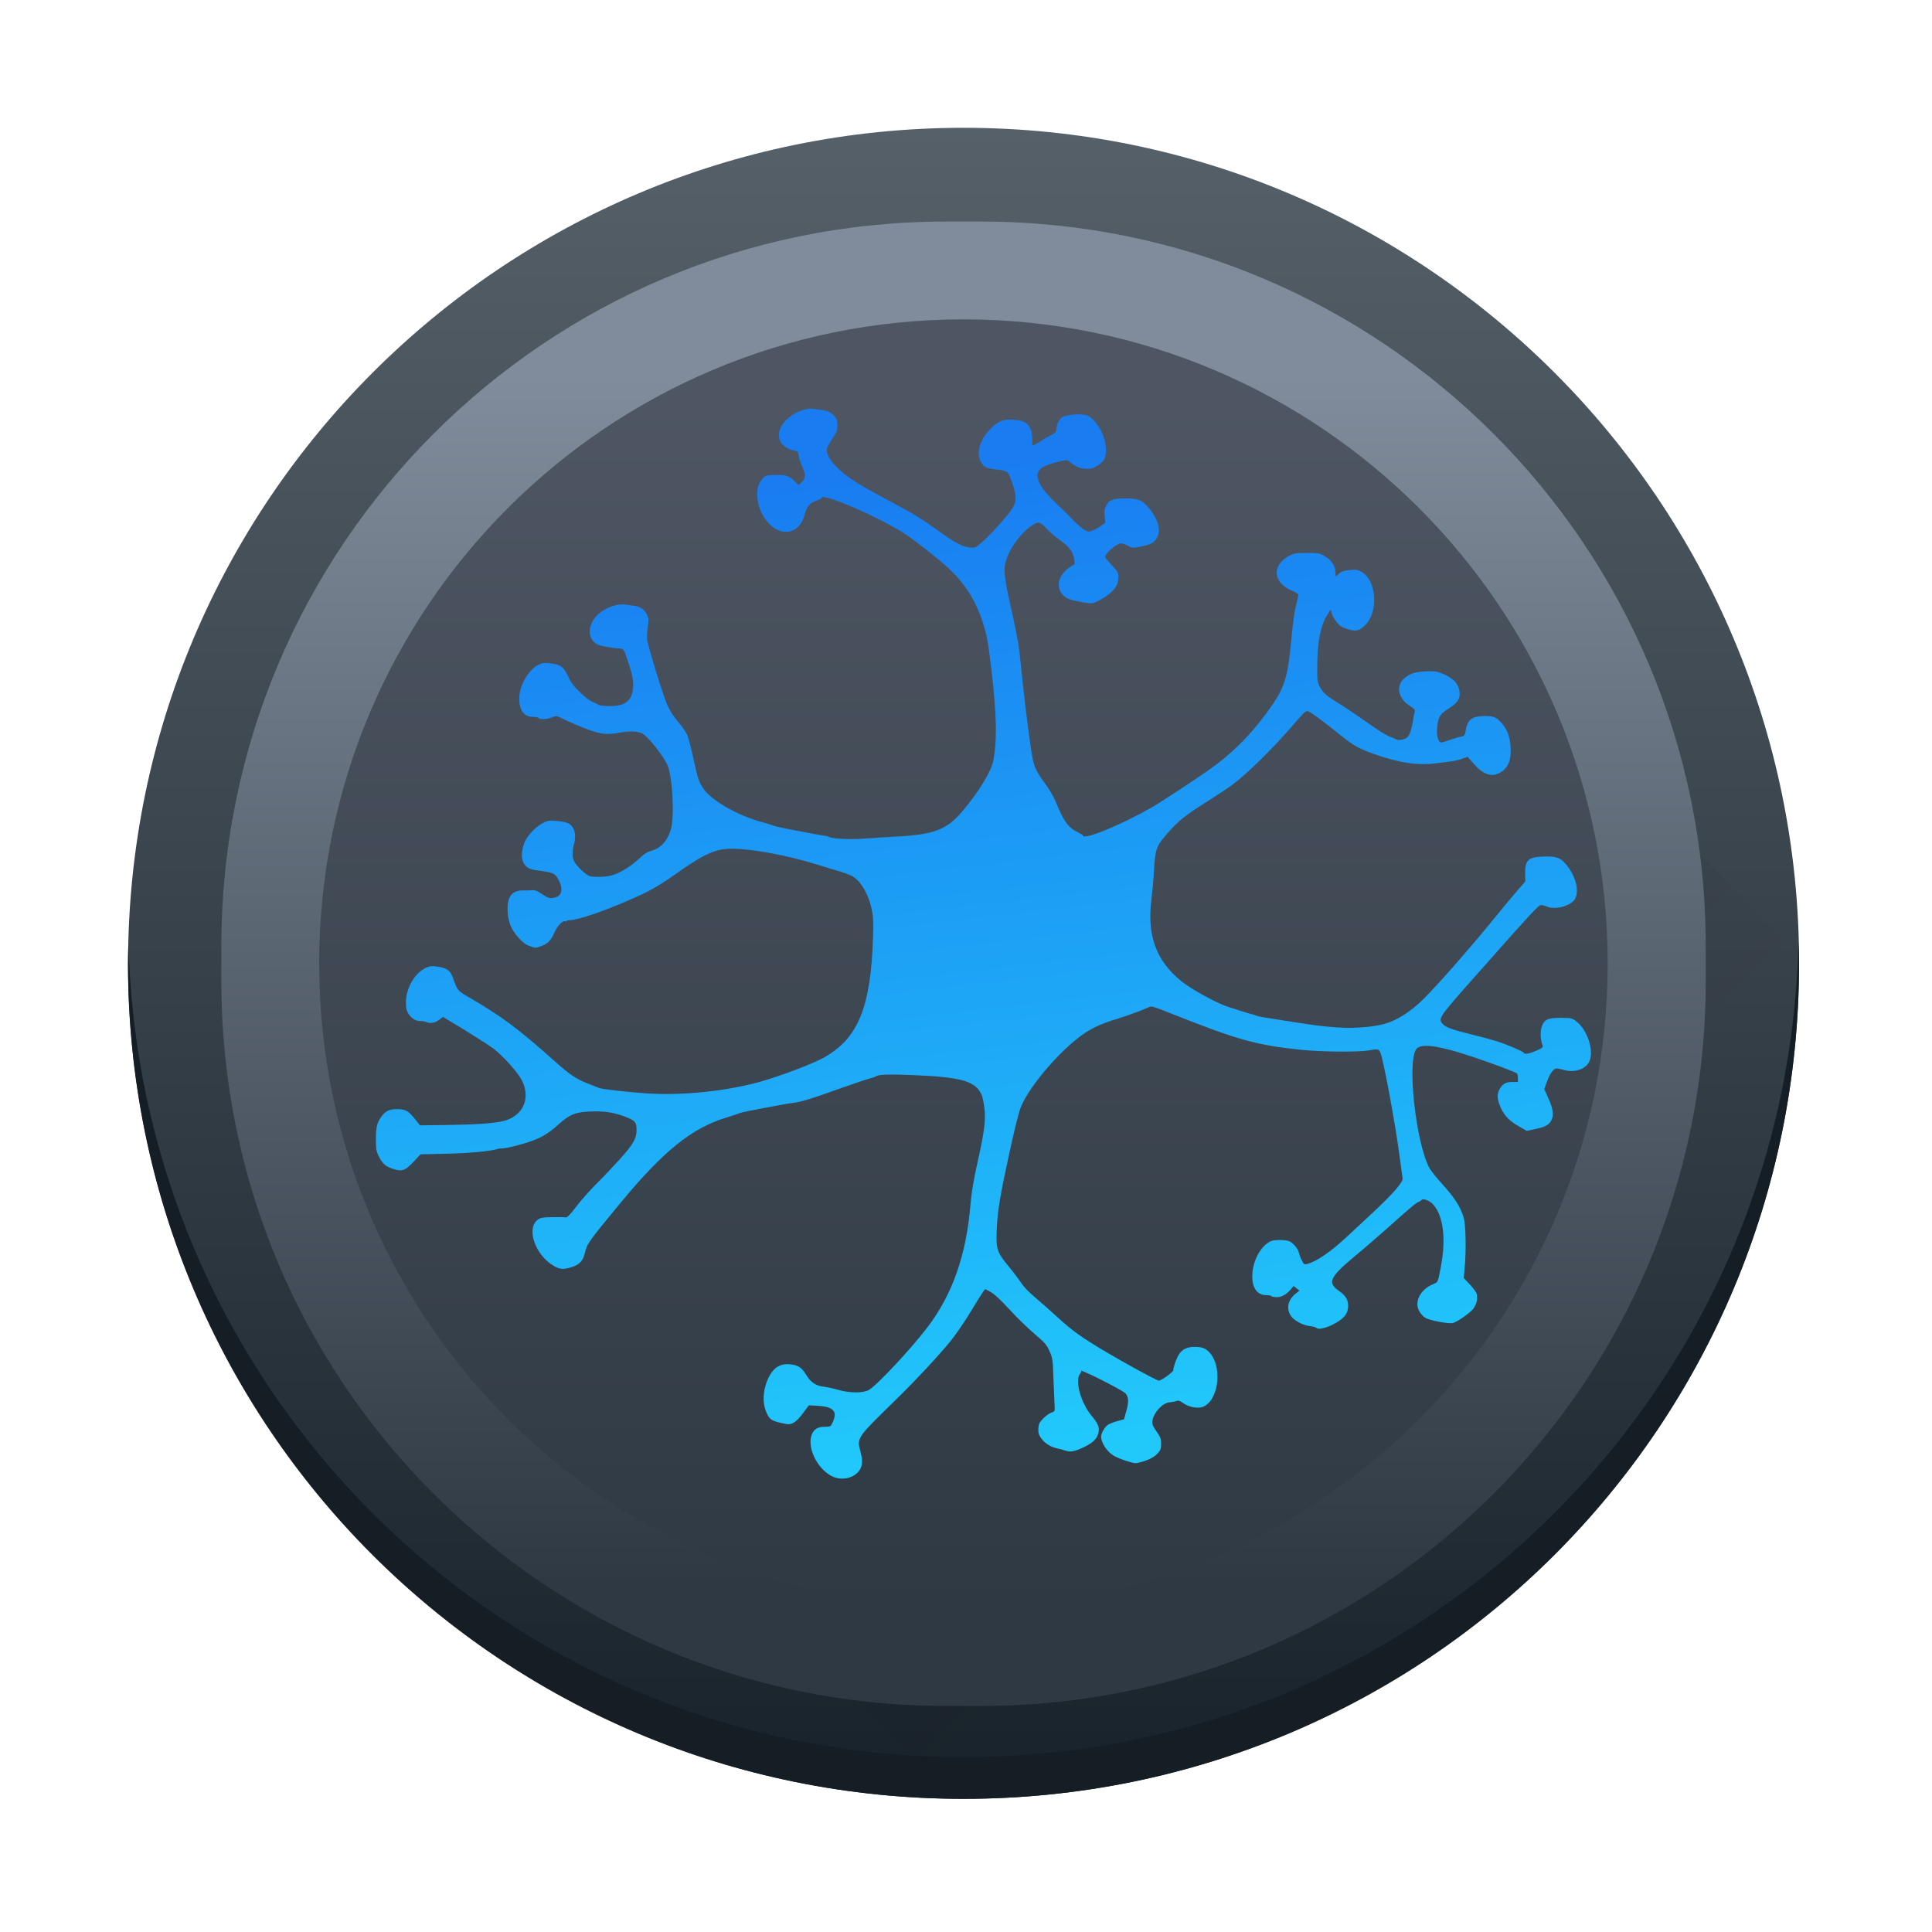
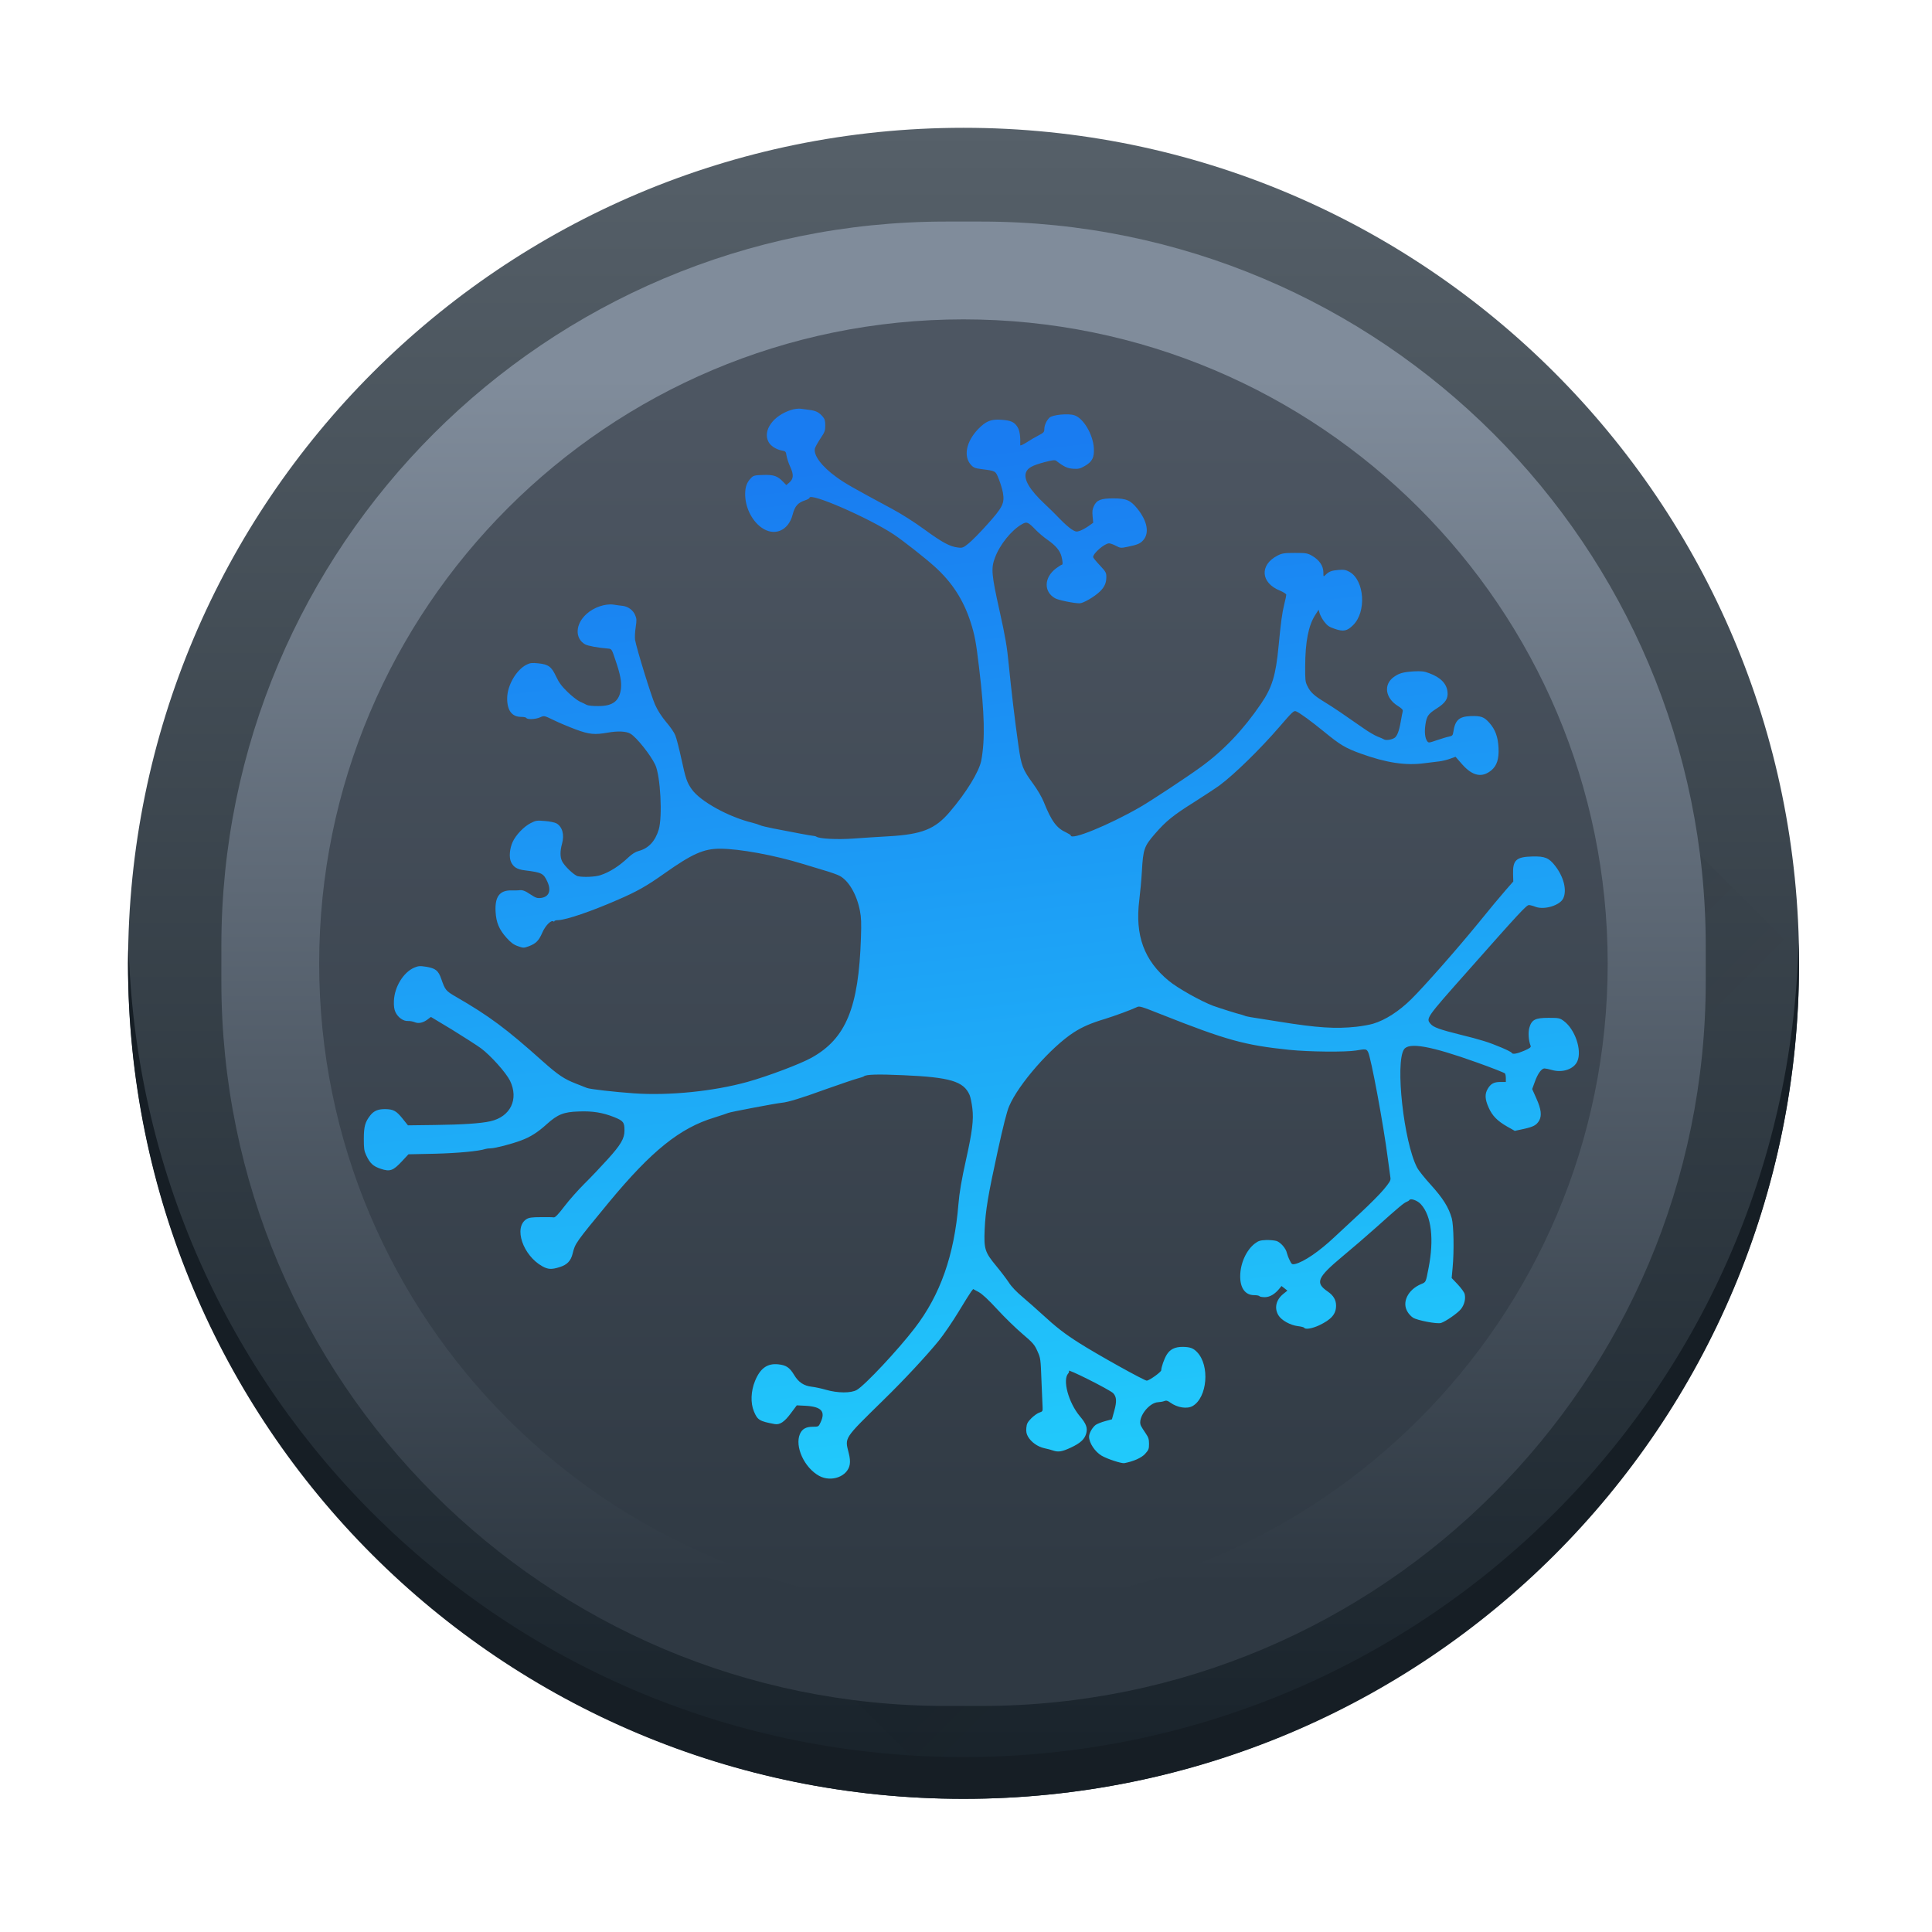
<svg xmlns="http://www.w3.org/2000/svg" width="48" height="48" version="1.1" xml:space="preserve">
  <defs>
    <linearGradient id="linearGradient4205" x2="0" y1="541.8" y2="521.8" gradientTransform="translate(.75128 .75176)" gradientUnits="userSpaceOnUse">
      <stop stop-color="#2f3943" offset="0" />
      <stop stop-color="#4d5662" offset="1" />
    </linearGradient>
    <linearGradient id="linearGradient4209" x2="0" y1="541.8" y2="521.8" gradientTransform="translate(.37321 .37365)" gradientUnits="userSpaceOnUse">
      <stop stop-color="#2f3943" offset="0" />
      <stop stop-color="#808c9b" offset="1" />
    </linearGradient>
    <linearGradient id="linearGradient4532" x1="11" x2="22" y1="13" y2="24" gradientUnits="userSpaceOnUse">
      <stop stop-color="#292c2f" offset="0" />
      <stop stop-opacity="0" offset="1" />
    </linearGradient>
-     <linearGradient id="linearGradient929" x1="6503" x2="7430.6" y1="9292" y2="411.4" gradientTransform="matrix(1.1028 0 0 1.1028 -732.09 -126.88)" gradientUnits="userSpaceOnUse">
+     <linearGradient id="linearGradient929" x1="6503" x2="7430.6" y1="9292" y2="411.4" gradientTransform="matrix(1.1028,0,0,1.1028,-732.09,-126.88)" gradientUnits="userSpaceOnUse">
      <stop stop-color="#197cf1" offset="0" />
      <stop stop-color="#21c9fb" offset="1" />
    </linearGradient>
    <linearGradient id="a-7" x2="0" y1="543.8" y2="503.8" gradientTransform="translate(-817.14)" gradientUnits="userSpaceOnUse">
      <stop stop-color="#18222a" offset="0" />
      <stop stop-color="#566069" offset="1" />
    </linearGradient>
  </defs>
  <g transform="translate(-384.57 -515.8)">
    <g transform="matrix(1.5 0 0 1.5 -192.41 -258.02)">
      <g transform="translate(-.040145 -.040313)">
        <g transform="matrix(.69194 0 0 .69194 95.103 157.33)">
          <g transform="translate(33.015 17.498)" stroke-opacity=".55" stroke-width="2.8">
            <rect transform="scale(-1,1)" x="-428.57" y="503.8" width="40" height="40" rx="20" fill="url(#a-7)" />
            <path d="m388.58 523.3c-4e-3 0.167-0.012 0.332-0.012 0.5 0 11.08 8.92 20 20 20s20-8.92 20-20c0-0.168-8e-3 -0.333-0.012-0.5-0.264 10.847-9.08 19.5-19.988 19.5-10.912 0-19.724-8.653-19.988-19.5" fill="#161e25" />
          </g>
        </g>
        <path transform="translate(384.57 515.8)" d="m22 8-14 14 8 8c7.756 0 14-6.244 14-14z" fill="url(#linearGradient4532)" fill-rule="evenodd" opacity=".2" />
        <rect x="388.36" y="519.59" width="24.586" height="24.586" rx="12" ry="12" fill="url(#linearGradient4209)" stroke-width=".8" />
        <rect x="389.98" y="521.21" width="21.342" height="21.342" rx="10.671" ry="10.671" fill="url(#linearGradient4205)" />
-         <g transform="matrix(.0015268 0 0 -.0016923 391.96 540.42)" fill="#197cf1">
+         <g transform="matrix(.0015268 0 0 -.0016923 391.76 540.42)" fill="#197cf1">
          <path d="m3958.2 10466c-198.51-55.141-315.41-202.92-249.24-314.3 22.056-38.598 83.814-73.889 143.37-83.814 41.907-6.617 45.216-9.925 51.832-50.73 4.411-24.262 22.056-73.888 40.804-110.28 39.702-78.3 35.29-118-14.337-155.5l-28.673-22.056-31.982 29.776c-62.861 59.552-102.56 72.786-217.26 69.478-93.74-2.206-108.08-5.514-133.44-29.776-45.216-41.907-62.861-86.02-63.964-153.29-1.103-127.93 67.272-258.06 172.04-328.64 141.16-94.842 298.86-36.393 344.08 126.82 23.159 79.403 55.141 112.49 131.24 135.65 27.57 7.72 50.73 19.851 50.73 25.365 0 56.244 638.53-194.1 914.24-358.42 106.97-65.066 333.05-224.98 444.44-315.41 187.48-152.19 310.99-325.33 388.19-540.38 46.318-130.13 59.552-195.2 93.74-455.46 58.449-441.13 65.066-693.67 23.159-899.9-23.159-109.18-159.91-312.1-341.87-503.99-159.91-169.83-302.17-220.56-667.21-239.31-109.18-5.514-281.22-15.44-381.58-22.056-173.14-11.028-366.14-2.206-399.22 18.748-6.617 4.411-24.262 7.72-39.702 8.823-28.673 2.206-183.07 28.673-429 71.683-68.375 12.131-132.34 26.468-143.37 31.982-9.925 4.411-46.318 15.44-79.403 23.159-259.16 56.244-566.85 209.54-659.49 327.54-52.935 68.375-66.169 103.66-112.49 296.66-24.262 101.46-54.038 205.12-66.169 231.59-11.028 26.468-55.141 84.917-98.151 129.03-49.627 54.038-91.534 111.38-120.21 168.73-41.907 82.711-201.82 551.41-218.36 637.43-3.308 23.159-1.103 77.197 6.617 121.31 12.131 71.683 11.028 84.917-5.514 120.21-22.056 48.524-76.094 83.814-133.44 90.431-24.262 2.206-68.375 7.72-99.254 12.131-92.637 12.131-217.26-26.468-296.66-92.637-120.21-98.151-126.82-237.11-14.337-295.56 29.776-15.44 141.16-34.187 251.44-41.907 37.496-3.308 38.599-4.411 79.403-115.8 51.832-135.65 67.272-210.64 58.449-277.91-16.542-119.1-87.123-168.73-243.72-168.73-55.141-1.103-112.49 4.411-126.82 11.028-14.337 7.72-48.524 22.056-76.094 33.084-27.57 12.131-87.123 54.038-133.44 94.842-62.861 55.141-92.637 91.534-122.41 148.88-49.627 97.048-83.814 120.21-191.89 130.13-68.375 6.617-90.431 4.411-127.93-12.131-112.49-50.73-210.64-202.92-211.74-328.64-1.103-120.21 51.832-183.07 151.09-183.07 27.57 0 54.038-4.411 57.347-11.028 11.028-16.542 99.254-13.234 148.88 6.617 44.113 17.645 44.113 17.645 147.78-27.57 57.347-25.365 165.42-66.169 240.41-91.534 145.57-48.524 205.12-52.935 344.08-30.879 109.18 17.645 200.71 14.337 247.03-9.925 66.169-34.187 220.56-209.54 270.19-305.48 56.244-109.18 79.403-506.19 37.496-633.02-38.599-114.69-111.38-184.17-217.26-209.54-34.187-7.72-72.786-29.776-109.18-60.655-102.56-87.123-202.92-145.57-306.58-176.45-55.141-16.542-184.17-22.056-244.83-9.925-40.804 8.823-147.78 101.46-172.04 148.88-20.954 39.701-20.954 100.36 1.103 169.83 26.468 89.328 3.308 164.32-60.655 198.51-17.645 8.823-74.992 19.851-125.72 23.159-84.917 6.617-98.151 5.514-154.39-20.954-72.786-33.085-161.01-115.8-195.2-184.17-33.084-65.066-40.804-151.09-17.645-196.3 26.468-50.73 67.272-72.786 149.98-81.609 184.17-20.954 201.82-28.673 243.72-110.28 45.216-88.226 18.748-149.98-69.478-159.91-39.701-4.411-57.346 1.103-112.49 34.187-61.758 37.496-89.328 46.318-127.93 40.804-8.822-1.103-46.318-2.206-82.711-1.103-125.72 1.103-177.55-62.861-168.73-208.43 6.617-106.97 38.599-174.25 119.1-255.85 47.421-47.421 77.197-67.272 123.52-81.609 57.347-18.748 63.964-18.748 116.9-1.103 78.3 26.468 109.18 54.038 147.78 134.54 33.085 68.375 94.842 124.62 120.21 109.18 5.514-4.411 9.925-3.308 9.925 2.206 0 4.411 18.748 9.925 41.907 9.925 90.431 3.308 358.42 86.02 641.84 197.4 215.05 83.814 316.51 135.65 512.81 261.37 299.97 190.79 423.48 240.41 599.93 240.41 210.64 0 594.42-63.964 899.9-148.88 55.141-15.44 156.6-43.01 226.08-61.758 69.478-17.645 147.78-43.01 173.14-55.141 98.151-47.421 186.38-184.17 219.46-341.87 14.337-63.963 16.542-120.21 11.028-263.57-24.262-683.75-162.11-987.02-535.97-1174.5-123.52-61.758-469.8-179.76-692.57-236-369.44-92.637-851.38-136.75-1234.1-112.49-209.54 13.234-480.83 40.804-510.61 52.935-8.822 3.308-61.758 22.056-118 41.907-129.03 45.216-194.1 84.917-360.62 218.36-395.91 319.82-580.08 443.33-941.81 631.92-109.18 57.347-116.9 65.066-158.81 174.25-31.982 82.711-61.758 103.66-161.01 119.1-69.478 9.925-87.123 8.823-131.24-7.72-118-45.216-215.05-187.48-221.67-324.23-2.206-54.038 2.206-82.712 16.542-111.38 26.468-51.832 86.02-90.431 135.65-87.123 20.954 1.103 52.935-4.411 71.683-11.028 40.804-16.542 91.534-7.72 140.06 25.365l37.496 25.365 229.39-124.62c124.62-69.478 265.78-151.09 313.2-181.97 105.87-70.58 272.4-239.31 315.41-317.61 97.048-180.86 5.514-352.9-213.95-397.01-102.56-20.954-302.17-33.084-604.34-36.393l-288.94-3.308-60.655 68.375c-66.169 73.889-98.151 89.328-187.48 90.431-77.197 0-120.21-16.542-159.91-60.655-56.244-65.066-70.58-108.08-70.58-230.49 0-94.842 3.308-116.9 25.365-159.91 41.907-80.506 74.992-108.08 158.81-133.44 99.254-29.776 133.44-18.748 228.28 72.786l71.683 69.478 286.73 5.514c248.13 5.514 479.73 25.365 547 46.318 9.925 3.308 37.496 6.617 60.655 6.617 48.524 1.103 223.87 41.907 327.54 77.197 100.36 33.085 180.86 79.403 277.91 158.81 118 95.945 184.17 120.21 347.39 124.62 151.09 5.514 260.27-11.028 383.78-55.141 100.36-36.393 112.49-50.73 112.49-131.24 0-78.3-39.702-138.96-180.86-280.12-73.889-73.889-187.48-181.97-254.75-241.52-66.169-59.552-164.32-158.81-216.15-220.56-68.375-80.506-100.36-110.28-115.8-108.08-11.028 2.206-74.992 3.308-142.26 2.206-93.74 0-127.93-4.411-154.39-19.851-140.06-81.609-38.599-354 173.14-460.98 61.758-30.879 100.36-33.085 188.58-7.72 79.403 22.056 121.31 60.655 140.06 132.34 27.57 100.36 30.879 104.77 392.6 500.68 463.18 505.09 771.97 728.96 1144.7 830.42 76.094 22.056 144.47 41.907 149.98 45.216 12.131 7.72 516.12 93.74 578.98 99.254 70.58 5.514 212.84 45.216 496.27 137.85 145.57 46.318 292.25 91.534 325.33 99.254 33.085 7.72 66.169 17.645 71.683 22.056 25.365 18.748 148.88 22.056 424.59 11.028 509.5-19.851 658.38-59.552 722.35-194.1 9.925-20.954 23.159-79.403 29.776-130.13 15.44-111.38-1.103-229.39-68.375-501.78-48.524-196.3-72.786-325.33-82.711-436.72-45.216-498.47-196.3-887.77-474.21-1213.1-183.07-215.05-538.18-556.92-627.5-604.34-62.861-33.085-208.43-31.982-335.26 1.103-49.627 13.234-119.1 26.468-153.29 29.776-86.02 8.823-143.37 43.01-190.79 113.59-49.627 74.992-88.226 98.151-174.25 105.87-118 11.028-195.2-38.599-251.44-163.22-45.216-100.36-49.627-215.05-12.131-296.66 38.599-84.917 59.552-97.048 223.87-124.62 56.244-9.925 106.97 19.851 176.45 104.77l65.066 78.3 97.048-4.411c169.83-8.823 216.15-55.141 162.11-159.91-22.056-44.113-23.159-45.216-83.814-45.216-74.992 0-116.9-20.954-141.16-70.58-58.449-122.41 47.421-330.85 208.43-410.25 133.44-65.066 309.89-5.514 331.95 111.38 5.514 30.879 2.206 66.169-12.131 115.8-41.907 149.98-55.141 132.34 374.96 512.81 228.28 200.71 470.9 436.72 604.34 584.49 54.038 60.655 149.98 187.48 212.84 281.22 62.861 93.74 124.62 183.07 136.75 197.4l22.056 25.365 58.449-28.673c39.701-18.748 105.87-74.992 202.92-169.83 79.403-78.3 202.92-186.38 273.5-240.41 114.69-88.226 131.24-105.87 162.11-168.73 34.187-68.375 35.29-73.889 44.113-292.25 5.514-121.31 11.028-239.31 12.131-260.27 2.206-34.187-1.103-38.599-34.187-48.524-20.954-5.514-59.552-30.879-87.123-55.141-41.907-38.599-50.73-52.935-55.141-94.842-3.308-37.496 1.103-58.449 17.645-84.917 34.187-54.038 104.77-99.254 175.35-113.59 34.187-6.617 78.3-16.542 97.048-23.159 57.347-17.645 98.151-11.028 192.99 28.673 101.46 43.01 146.67 79.403 165.42 134.54 18.748 57.347 2.206 98.151-68.375 173.14-122.41 132.34-189.68 354-125.72 417.97 8.823 8.822 12.131 19.851 7.72 24.262-29.776 30.879 442.23-183.07 479.73-217.26 37.496-35.29 40.804-80.506 12.131-173.14l-25.365-82.711-72.786-17.645c-40.804-9.925-86.02-26.468-102.56-36.393-36.393-24.262-72.786-81.609-72.786-115.8 0-60.655 63.964-147.78 136.75-186.38 62.861-33.085 215.05-77.197 245.93-72.786 101.46 17.645 186.38 51.832 226.08 91.534 37.496 37.496 41.907 47.421 41.907 97.048 0 46.318-6.617 63.963-37.496 104.77-20.954 26.468-43.01 59.552-50.73 72.786-39.702 74.992 84.917 227.18 188.58 230.49 20.954 1.103 50.73 5.514 65.066 11.028 20.954 7.72 36.393 4.411 66.169-15.439 76.094-49.627 181.97-63.963 241.52-33.085 158.81 82.711 188.58 395.91 48.524 527.15-41.907 39.702-76.094 50.73-157.7 51.832-82.711 0-137.85-24.262-173.14-78.3-26.468-38.599-58.449-121.31-58.449-151.09-1.103-16.542-120.21-94.842-155.5-101.46-19.851-4.411-544.79 259.16-737.79 370.55-157.7 90.431-245.93 152.19-402.53 282.32-54.038 45.216-147.78 119.1-206.23 164.32-67.272 50.73-124.62 104.77-151.09 143.37-24.262 33.085-86.02 106.97-137.85 163.22-122.41 133.44-133.44 165.42-124.62 354 8.822 186.38 36.393 335.26 141.16 767.56 60.655 249.24 99.254 388.19 124.62 441.13 100.36 213.95 453.26 577.88 701.39 722.35 93.74 54.038 185.27 90.431 336.36 131.24 102.56 28.673 281.22 87.123 350.7 116.9 25.365 11.028 48.524 4.411 266.88-73.889 703.6-251.44 901-299.97 1384-345.18 217.26-19.851 605.45-23.159 722.35-6.617 106.97 16.542 113.59 15.44 131.24-13.234 30.879-46.318 169.83-721.24 215.05-1044.4 13.234-88.226 25.365-173.14 28.673-189.68 3.308-24.262-8.823-43.01-74.992-114.69-43.01-46.318-156.6-148.88-250.34-227.18-93.739-78.3-220.56-184.17-280.12-234.9-165.42-141.16-335.26-245.93-431.2-265.78-29.776-5.514-36.393-2.206-56.243 36.393-13.234 23.159-26.468 55.141-30.879 71.683-9.926 45.216-69.478 105.87-113.59 118-20.954 5.514-71.683 9.925-112.49 8.822-62.861-2.206-82.711-7.72-121.31-34.187-92.637-63.963-157.7-194.1-158.81-316.51-2.206-118 54.038-188.58 149.98-188.58 28.673 0 54.038-4.411 58.449-9.925 3.308-5.514 29.776-9.925 58.449-9.925 54.038 0 110.28 29.776 159.91 86.02l20.953 23.159 31.982-22.056 31.982-23.159-44.113-31.982c-79.403-57.347-100.36-138.96-52.935-209.54 31.981-48.524 129.03-97.048 210.64-105.87 34.187-3.308 65.066-11.028 68.375-15.44 12.131-19.851 84.917-8.822 162.11 23.159 133.44 57.347 184.17 110.28 184.17 192.99 0 56.244-29.776 100.36-90.431 137.85-138.96 86.02-115.8 135.65 158.81 342.98 99.253 73.889 263.57 201.82 366.14 284.53 249.24 201.82 303.28 241.52 330.84 250.34 13.234 4.411 26.468 12.131 29.776 17.645 13.234 19.851 89.329-4.411 125.72-41.907 113.59-112.49 143.37-341.87 82.711-621.99-30.879-144.47-27.57-138.96-81.609-158.81-143.37-55.141-210.64-178.66-146.67-271.29 13.233-20.954 39.701-46.318 59.552-57.347 44.113-26.468 262.47-63.964 303.28-51.832 50.73 14.337 180.86 95.945 216.15 135.65 37.496 43.01 52.936 99.254 40.805 146.67-3.309 16.542-37.496 58.449-73.889 93.74l-67.272 63.964 9.925 97.048c17.645 166.53 12.131 417.97-8.822 487.45-33.085 106.97-95.945 196.3-224.98 325.33-67.272 66.169-135.65 143.37-151.09 170.94-144.47 249.24-239.31 1025.6-142.26 1156.9 52.935 71.683 288.94 34.187 790.72-127.93 164.32-52.935 301.07-101.46 305.48-108.08 4.411-5.514 8.822-27.57 8.822-46.318v-36.393h-57.346c-71.683 0-104.77-16.542-137.85-65.066-35.29-51.832-31.981-104.77 8.823-186.38 39.701-80.506 93.74-130.13 202.92-186.38l80.505-40.804 97.048 18.748c104.77 20.954 136.75 36.393 166.53 80.506 30.879 48.524 23.159 112.49-28.673 216.15l-46.319 93.74 28.674 70.58c30.879 79.403 72.786 131.24 104.77 131.24 11.029 0 48.525-6.617 81.609-15.44 114.69-29.776 239.31 8.822 275.7 87.123 50.729 106.97-25.365 310.99-147.78 392.6-43.01 28.673-52.935 30.879-165.42 30.879-144.47 0-183.07-17.645-208.43-97.048-14.336-46.318-8.822-125.72 14.337-177.55 5.514-13.234-11.028-24.262-70.58-47.421-77.198-29.776-126.82-37.496-134.54-20.954-5.514 14.337-191.89 86.02-301.07 115.8-54.038 15.44-170.94 44.113-259.16 62.861-216.15 48.524-288.94 71.683-318.72 103.66-52.935 56.244-57.346 51.832 404.74 521.63 553.62 564.64 634.12 642.94 660.59 642.94 12.131 0 45.216-7.72 72.786-17.645 94.843-31.982 264.68 14.337 299.97 83.814 40.804 79.403 5.514 208.43-88.226 317.61-67.271 78.3-112.49 94.842-247.03 91.534-175.35-3.308-213.95-35.29-209.54-173.14l2.206-71.683-82.711-84.917c-45.216-46.318-184.17-196.3-306.58-333.05-222.77-245.93-578.98-610.96-716.83-733.37-133.44-119.1-282.32-205.12-413.56-240.41-36.393-9.925-118-23.159-180.86-29.776-227.18-22.056-422.38-11.028-839.25 49.627-142.26 20.954-281.22 40.804-308.79 44.113-27.57 4.411-57.347 9.925-66.169 14.337-8.822 3.308-24.262 7.72-33.084 9.925-40.804 7.72-233.8 62.861-308.79 87.123-130.13 44.113-383.78 172.04-479.73 243.72-269.09 199.61-368.34 445.54-320.92 789.62 9.925 71.683 23.159 200.71 28.673 286.73 13.234 211.74 24.262 241.52 141.16 362.83 122.41 126.82 196.3 180.86 437.82 317.61 109.18 62.861 228.28 133.44 264.68 157.7 159.91 106.97 444.44 358.42 649.56 573.47 141.16 147.78 155.5 159.91 179.76 149.98 39.702-14.337 165.42-98.151 302.17-198.51 176.45-130.13 230.49-159.91 399.22-215.05 277.91-90.431 488.55-119.1 692.57-93.74 57.347 6.617 129.03 14.337 158.81 17.645 30.879 3.308 82.711 14.337 115.8 25.365l60.655 19.851 71.683-73.889c113.59-115.8 216.15-134.54 318.72-57.347 58.449 45.216 81.608 110.28 76.094 217.26-5.514 108.08-35.29 180.86-99.253 245.93-57.347 58.449-90.431 69.478-202.92 66.169-126.82-4.411-169.83-39.702-188.58-157.7-5.514-30.879-11.028-36.393-46.318-43.01-22.057-3.308-80.506-19.851-131.24-35.29-89.328-27.57-91.534-27.57-106.97-7.72-23.159 30.879-29.776 90.431-17.645 162.11 14.336 83.814 30.879 103.66 124.62 157.7 92.637 52.935 123.52 95.945 114.69 162.11-9.925 80.506-76.094 141.16-199.61 181.97-52.935 18.748-84.917 20.954-165.42 17.645-113.59-6.617-159.91-17.645-217.26-55.141-113.59-72.786-93.74-205.12 41.907-282.32 43.01-24.262 58.45-38.599 55.141-51.832-3.308-9.925-13.234-56.244-22.056-102.56-17.645-93.74-40.805-146.67-70.581-161.01-33.084-17.645-90.431-24.262-110.28-13.234-9.925 5.514-43.01 18.748-72.786 28.673-29.776 11.028-97.048 46.318-148.88 79.403-215.05 135.65-324.23 202.92-422.38 256.96-116.9 63.963-155.5 97.048-188.58 158.81-22.056 39.701-24.262 60.655-23.159 192.99 1.103 238.21 35.29 397.01 108.08 499.58l37.496 52.935 12.131-37.496c7.72-20.954 29.776-58.449 51.833-82.711 31.981-37.496 52.935-49.627 115.8-68.375 90.431-27.57 130.13-19.851 192.99 36.393 148.88 129.03 125.72 440.02-37.496 522.74-39.701 19.851-61.758 23.159-120.21 18.748-74.992-5.514-103.66-15.44-141.16-49.627-22.056-18.748-22.056-18.748-22.056 27.57-1.103 61.758-43.01 118-119.1 158.81-52.935 27.57-66.169 29.776-189.68 29.776-114.69 0-140.06-3.308-187.48-25.365-198.51-91.534-185.27-267.98 26.468-344.08 37.496-14.337 67.272-31.982 67.272-39.701 0-8.823-9.926-50.73-22.057-93.74-23.159-86.02-35.29-165.42-61.758-412.45-29.776-282.32-69.478-401.43-189.68-560.23-192.99-255.85-404.73-456.57-651.77-618.68-159.91-104.77-532.66-326.43-662.79-394.81-338.57-175.35-749.92-327.54-749.92-275.7 0 4.411-22.056 16.542-49.627 28.673-104.77 43.01-159.91 110.28-245.93 304.38-17.645 39.702-67.272 116.9-111.38 170.94-115.8 142.26-129.03 174.25-161.01 377.16-38.599 245.93-78.3 548.1-104.77 791.82-18.748 173.14-35.29 264.68-99.254 523.84-88.226 356.21-93.74 416.87-50.73 520.53 52.935 129.03 179.76 271.29 295.56 329.74 50.73 26.468 65.066 19.851 146.67-56.244 30.879-28.673 88.226-72.786 129.03-98.151 88.226-55.141 135.65-106.97 151.09-163.22 14.337-50.73 15.439-80.506 3.308-80.506-5.514 0-33.084-15.44-60.655-34.187-132.34-88.226-138.96-228.28-13.234-293.35 35.29-18.748 209.54-50.73 267.98-49.627 40.804 1.103 159.91 63.964 218.36 114.69 50.73 44.113 70.58 84.917 70.58 142.26 0 43.01-5.514 51.832-71.683 115.8-39.702 37.496-71.683 73.889-71.683 79.403 0 37.496 124.62 134.54 173.14 134.54 13.234 0 47.421-11.028 74.992-24.262 46.318-22.056 54.038-23.159 123.52-9.925 112.49 20.954 140.06 31.982 173.14 66.169 67.272 70.58 43.01 186.38-63.964 306.58-74.992 83.814-120.21 101.46-261.37 101.46-135.65 0-180.86-15.439-211.74-76.094-15.44-29.776-18.748-52.935-13.234-100.36l6.617-61.758-52.935-34.187c-28.673-17.645-70.58-38.599-92.637-45.216-35.29-11.028-45.216-9.925-88.226 14.337-26.468 15.439-83.814 60.655-125.72 100.36-43.01 40.804-115.8 105.87-163.22 145.57-166.53 140.06-234.9 243.72-206.23 312.1 18.748 44.113 66.169 67.272 201.82 100.36 86.02 19.85 112.49 23.159 126.82 12.131 80.506-56.244 120.21-73.889 184.17-77.198 56.244-3.308 74.992 1.103 125.72 27.57 80.506 41.907 103.66 83.814 97.048 176.45-9.925 134.54-113.59 291.14-211.74 319.82-67.272 19.851-239.31 4.412-270.19-24.262-33.084-29.776-55.141-74.991-55.141-112.49 0-27.571-7.72-35.29-62.861-60.655-35.29-16.542-94.842-47.421-131.24-69.478-41.907-23.159-68.375-34.187-67.272-25.365 3.308 86.02-5.514 141.16-28.673 175.35-34.187 50.729-71.683 66.169-178.66 72.786-111.38 6.617-164.32-13.234-249.24-91.534-129.03-121.31-162.11-265.78-78.3-349.59 27.57-27.57 45.216-34.187 113.59-41.907 157.7-18.748 152.19-15.439 188.58-97.048 17.645-39.702 38.599-101.46 45.216-135.65 18.748-101.46-2.206-140.06-167.63-306.58-76.094-77.197-167.63-161.01-204.02-187.48-58.449-43.01-68.375-46.318-115.8-40.804-87.123 8.823-167.63 47.421-360.62 174.25-108.08 71.683-258.06 157.7-357.31 205.12-422.38 205.12-507.3 248.13-601.04 309.89-157.7 102.56-250.34 212.84-233.8 280.12 4.411 14.336 30.879 57.346 59.552 97.048 47.421 62.861 52.935 77.197 52.935 127.93 0 46.318-5.514 63.963-27.57 87.123-38.599 40.804-73.889 57.346-141.16 65.066-31.982 3.308-76.094 8.822-99.254 12.131-22.056 2.205-67.272-2.206-98.151-11.028z" fill="url(#linearGradient929)" stroke-width="1.103" />
        </g>
      </g>
    </g>
  </g>
</svg>
